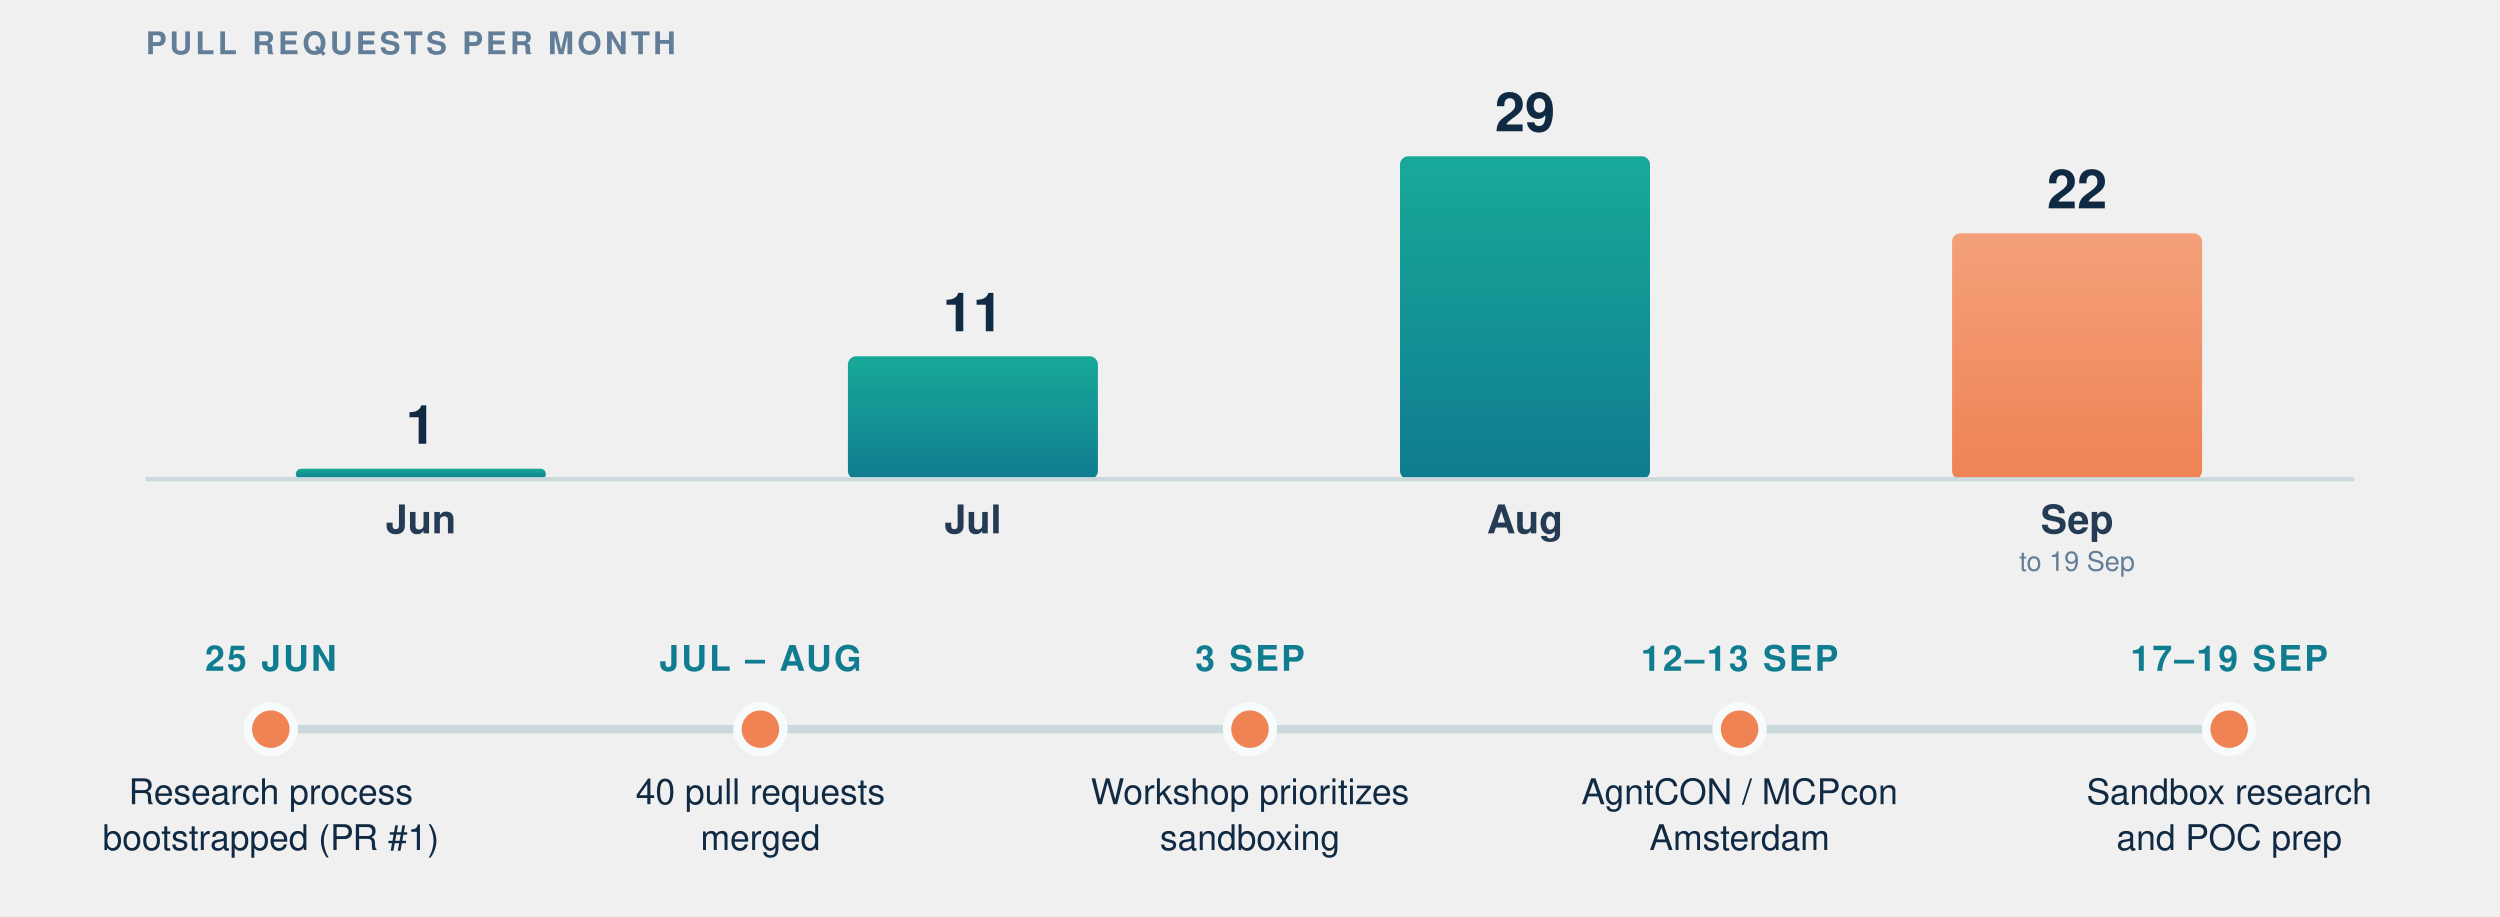
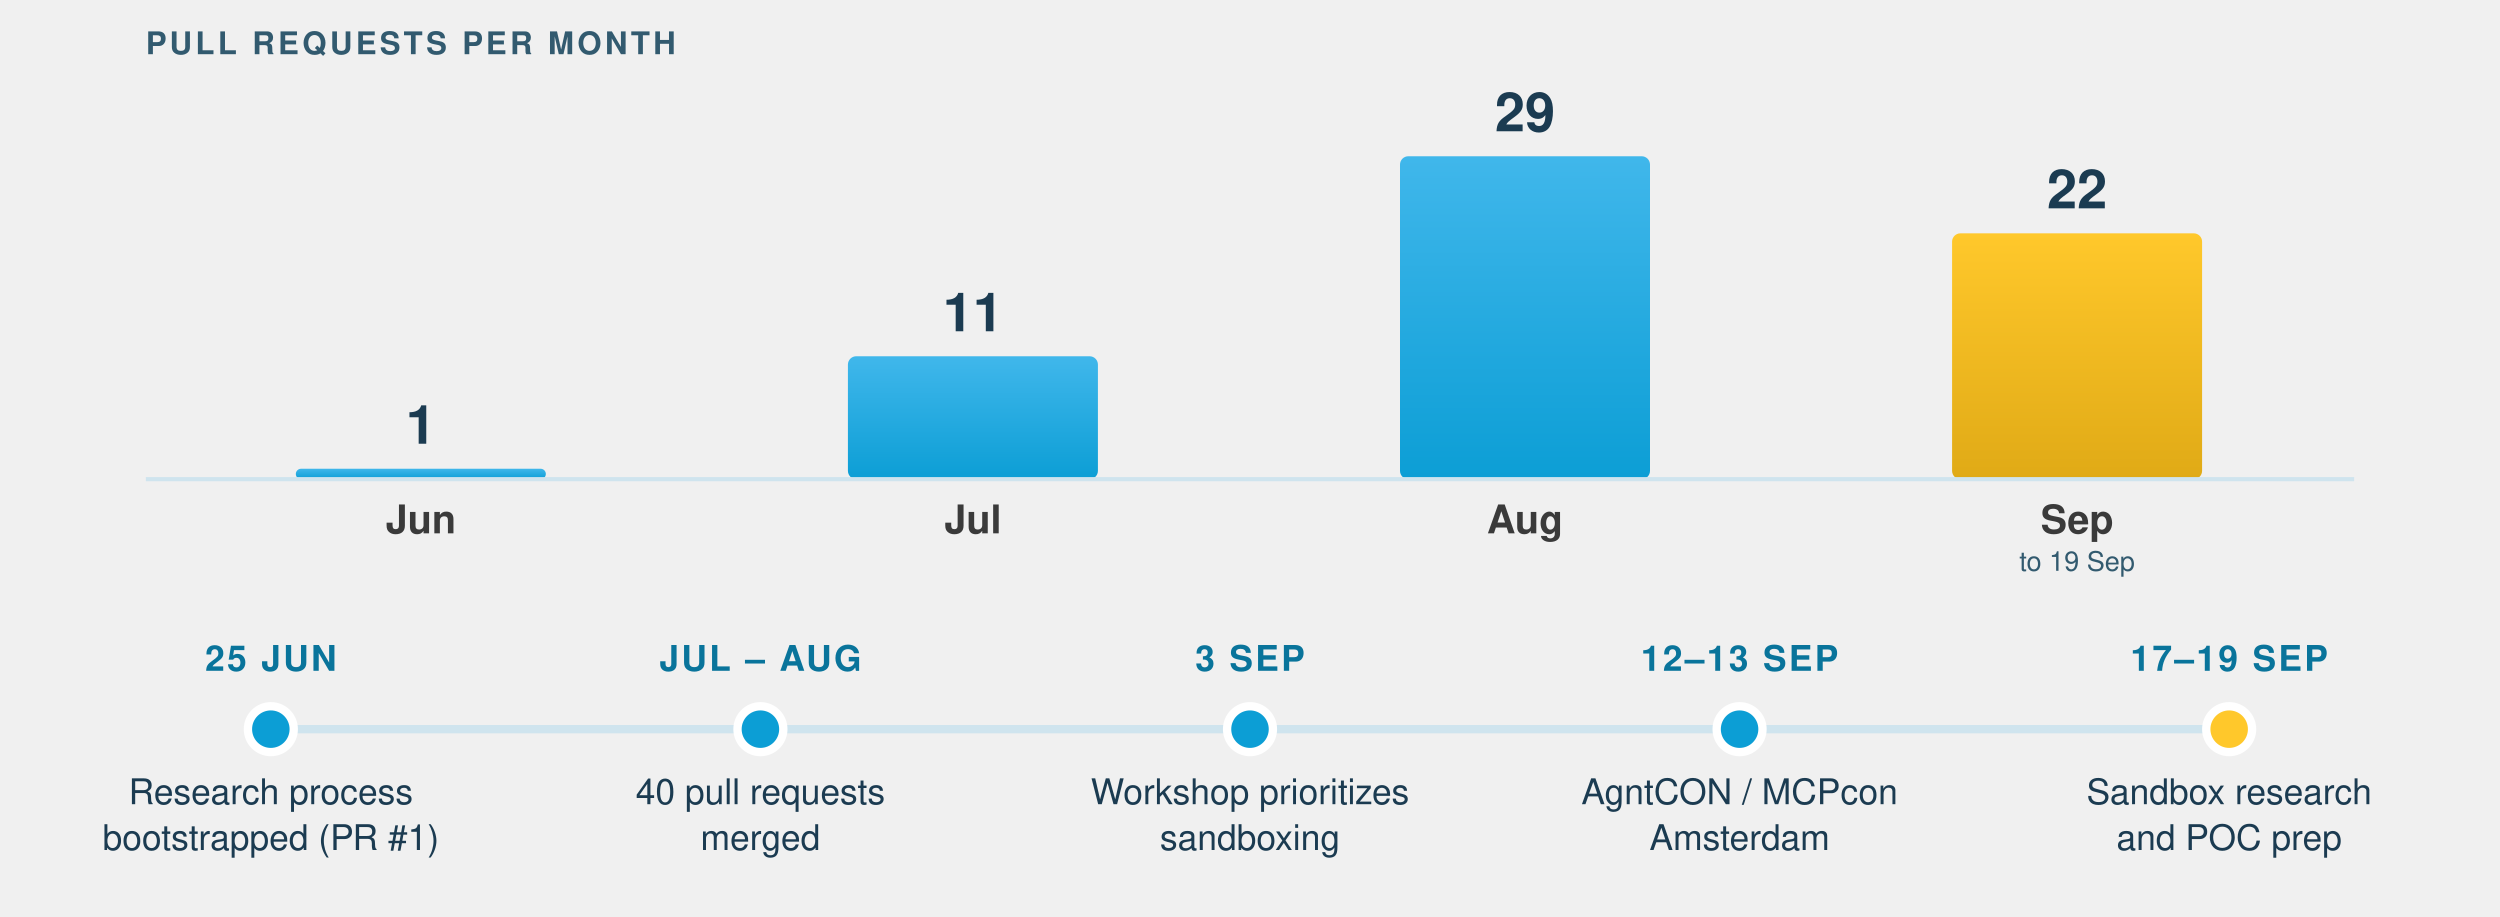
<svg xmlns="http://www.w3.org/2000/svg" viewBox="0 0 1200 440" width="1200" height="440" font-family="'Avenir Next','Segoe UI',Helvetica,Arial,sans-serif">
  <defs>
-     <linearGradient id="barTeal" x1="0" y1="0" x2="0" y2="1">
-       <stop offset="0%" stop-color="#18a999" />
-       <stop offset="100%" stop-color="#0f7c90" />
+     <linearGradient id="barBlue" x1="0" y1="0" x2="0" y2="1">
+       <stop offset="0%" stop-color="#40b7eb" />
+       <stop offset="100%" stop-color="#0c9ed5" />
    </linearGradient>
-     <linearGradient id="barCoral" x1="0" y1="0" x2="0" y2="1">
-       <stop offset="0%" stop-color="#f4a07a" />
-       <stop offset="100%" stop-color="#ef8354" />
+     <linearGradient id="barGold" x1="0" y1="0" x2="0" y2="1">
+       <stop offset="0%" stop-color="#ffc82b" />
+       <stop offset="100%" stop-color="#e0aa16" />
    </linearGradient>
  </defs>
-   <text x="70" y="26" fill="#627d98" font-size="15" font-weight="700" letter-spacing="1.6">PULL REQUESTS PER MONTH</text>
-   <rect x="142" y="225" width="120" height="5" rx="2.5" fill="url(#barTeal)" />
-   <rect x="407" y="171" width="120" height="59" rx="4" fill="url(#barTeal)" />
-   <rect x="672" y="75" width="120" height="155" rx="4" fill="url(#barTeal)" />
-   <rect x="937" y="112" width="120" height="118" rx="4" fill="url(#barCoral)" />
-   <text x="202" y="213" text-anchor="middle" fill="#102a43" font-size="26" font-weight="700">1</text>
-   <text x="467" y="159" text-anchor="middle" fill="#102a43" font-size="26" font-weight="700">11</text>
-   <text x="732" y="63" text-anchor="middle" fill="#102a43" font-size="26" font-weight="700">29</text>
-   <text x="997" y="100" text-anchor="middle" fill="#102a43" font-size="26" font-weight="700">22</text>
-   <line x1="70" y1="230" x2="1130" y2="230" stroke="#c9d9dc" stroke-width="2" />
-   <text x="202" y="256" text-anchor="middle" fill="#243b53" font-size="19" font-weight="600">Jun</text>
-   <text x="467" y="256" text-anchor="middle" fill="#243b53" font-size="19" font-weight="600">Jul</text>
-   <text x="732" y="256" text-anchor="middle" fill="#243b53" font-size="19" font-weight="600">Aug</text>
-   <text x="997" y="256" text-anchor="middle" fill="#243b53" font-size="19" font-weight="600">Sep</text>
-   <text x="997" y="274" text-anchor="middle" fill="#627d98" font-size="13">to 19 Sep</text>
-   <line x1="130" y1="350" x2="1070" y2="350" stroke="#c9d9dc" stroke-width="4" stroke-linecap="round" />
-   <g fill="#0f7c90" font-size="17" font-weight="700" letter-spacing="1.1" text-anchor="middle">
+   <text x="70" y="26" fill="#325a6f" font-size="15" font-weight="700" letter-spacing="1.6">PULL REQUESTS PER MONTH</text>
+   <rect x="142" y="225" width="120" height="5" rx="2.5" fill="url(#barBlue)" />
+   <rect x="407" y="171" width="120" height="59" rx="4" fill="url(#barBlue)" />
+   <rect x="672" y="75" width="120" height="155" rx="4" fill="url(#barBlue)" />
+   <rect x="937" y="112" width="120" height="118" rx="4" fill="url(#barGold)" />
+   <text x="202" y="213" text-anchor="middle" fill="#1b3b51" font-size="26" font-weight="700">1</text>
+   <text x="467" y="159" text-anchor="middle" fill="#1b3b51" font-size="26" font-weight="700">11</text>
+   <text x="732" y="63" text-anchor="middle" fill="#1b3b51" font-size="26" font-weight="700">29</text>
+   <text x="997" y="100" text-anchor="middle" fill="#1b3b51" font-size="26" font-weight="700">22</text>
+   <line x1="70" y1="230" x2="1130" y2="230" stroke="#cfe4ee" stroke-width="2" />
+   <text x="202" y="256" text-anchor="middle" fill="#3a3a3a" font-size="19" font-weight="600">Jun</text>
+   <text x="467" y="256" text-anchor="middle" fill="#3a3a3a" font-size="19" font-weight="600">Jul</text>
+   <text x="732" y="256" text-anchor="middle" fill="#3a3a3a" font-size="19" font-weight="600">Aug</text>
+   <text x="997" y="256" text-anchor="middle" fill="#3a3a3a" font-size="19" font-weight="600">Sep</text>
+   <text x="997" y="274" text-anchor="middle" fill="#325a6f" font-size="13">to 19 Sep</text>
+   <line x1="130" y1="350" x2="1070" y2="350" stroke="#cfe4ee" stroke-width="4" stroke-linecap="round" />
+   <g fill="#09749b" font-size="17" font-weight="700" letter-spacing="1.1" text-anchor="middle">
    <text x="130" y="322">25 JUN</text>
    <text x="365" y="322">JUL – AUG</text>
    <text x="600" y="322">3 SEP</text>
    <text x="835" y="322">12–13 SEP</text>
    <text x="1070" y="322">17–19 SEP</text>
  </g>
-   <g fill="#ef8354" stroke="#f8fbfb" stroke-width="4">
-     <circle cx="130" cy="350" r="11" />
-     <circle cx="365" cy="350" r="11" />
-     <circle cx="600" cy="350" r="11" />
-     <circle cx="835" cy="350" r="11" />
-     <circle cx="1070" cy="350" r="11" />
+   <g stroke="#ffffff" stroke-width="4">
+     <circle cx="130" cy="350" r="11" fill="#0c9ed5" />
+     <circle cx="365" cy="350" r="11" fill="#0c9ed5" />
+     <circle cx="600" cy="350" r="11" fill="#0c9ed5" />
+     <circle cx="835" cy="350" r="11" fill="#0c9ed5" />
+     <circle cx="1070" cy="350" r="11" fill="#ffc82b" />
  </g>
-   <g fill="#102a43" font-size="17" text-anchor="middle">
+   <g fill="#1b3b51" font-size="17" text-anchor="middle">
    <text x="130" y="386">Research process<tspan x="130" dy="22">bootstrapped (PR #1)</tspan>
    </text>
    <text x="365" y="386">40 pull requests<tspan x="365" dy="22">merged</tspan>
    </text>
    <text x="600" y="386">Workshop prioritizes<tspan x="600" dy="22">sandboxing</tspan>
    </text>
    <text x="835" y="386">AgntCON / MCPcon<tspan x="835" dy="22">Amsterdam</tspan>
    </text>
    <text x="1070" y="386">Sandbox research<tspan x="1070" dy="22">and POC prep</tspan>
    </text>
  </g>
</svg>
